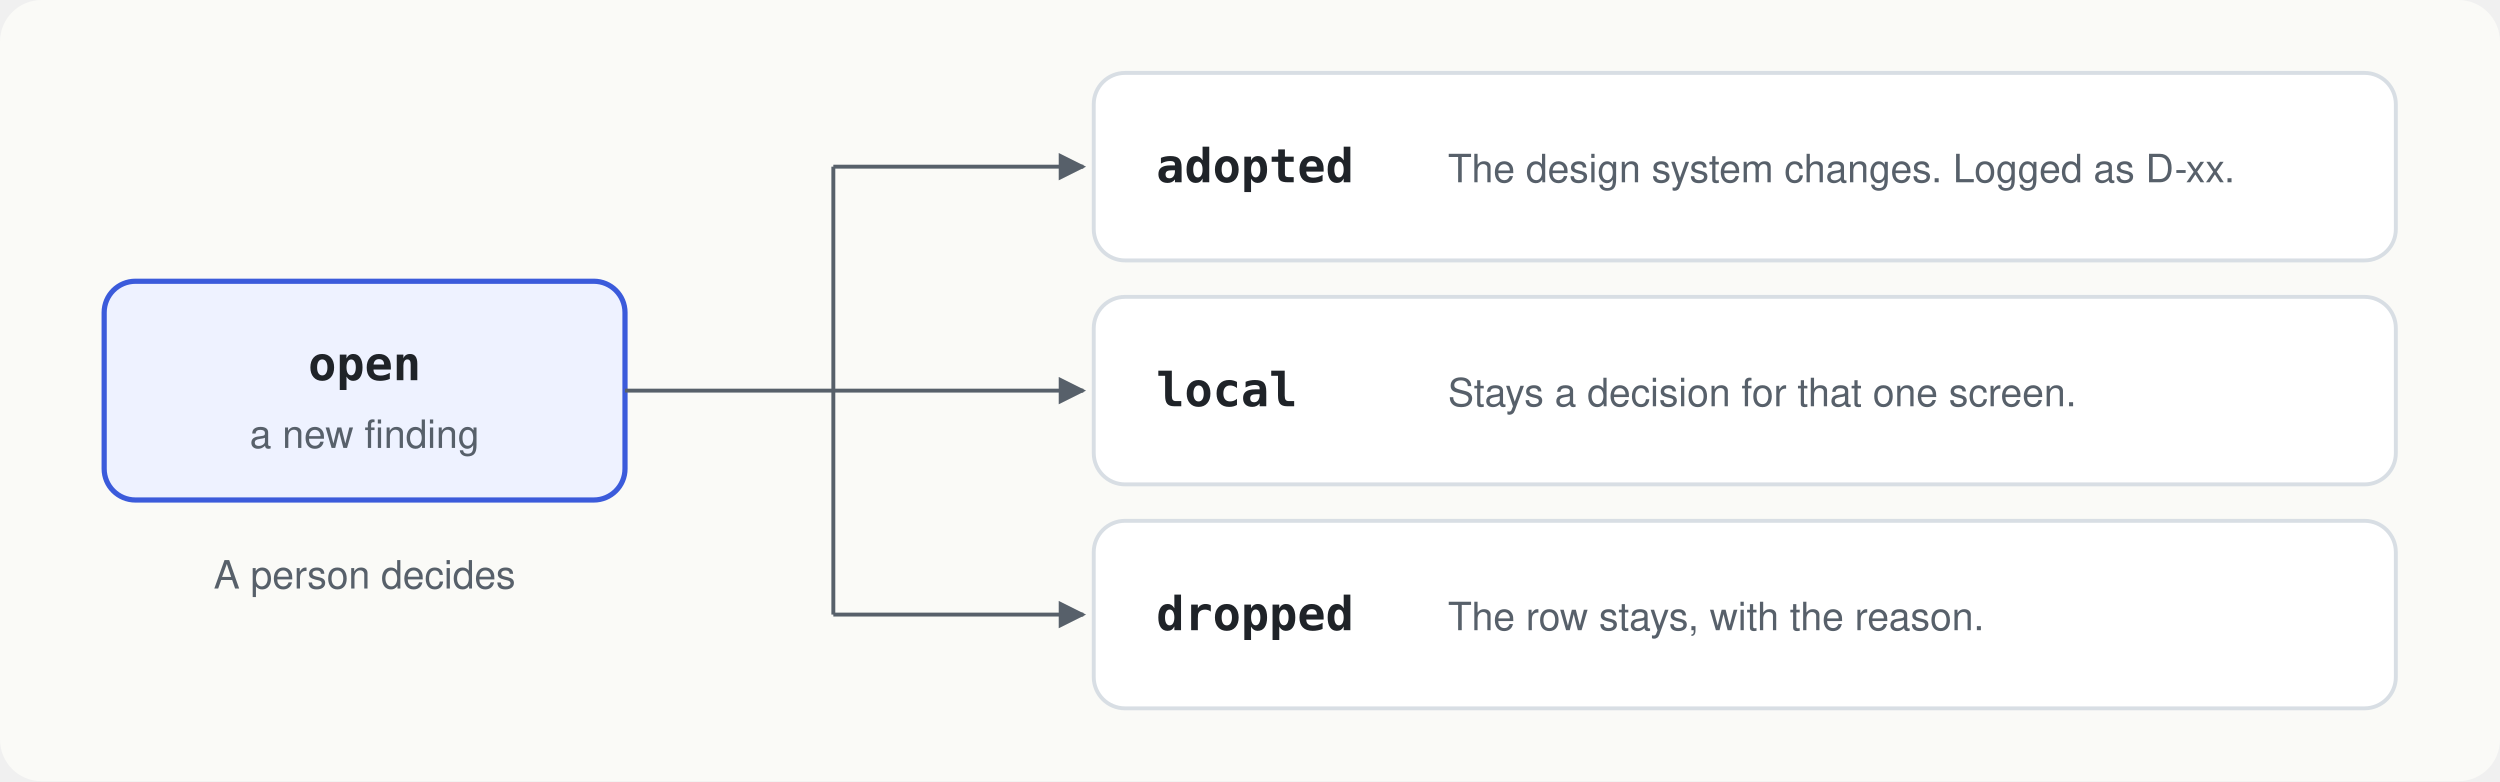
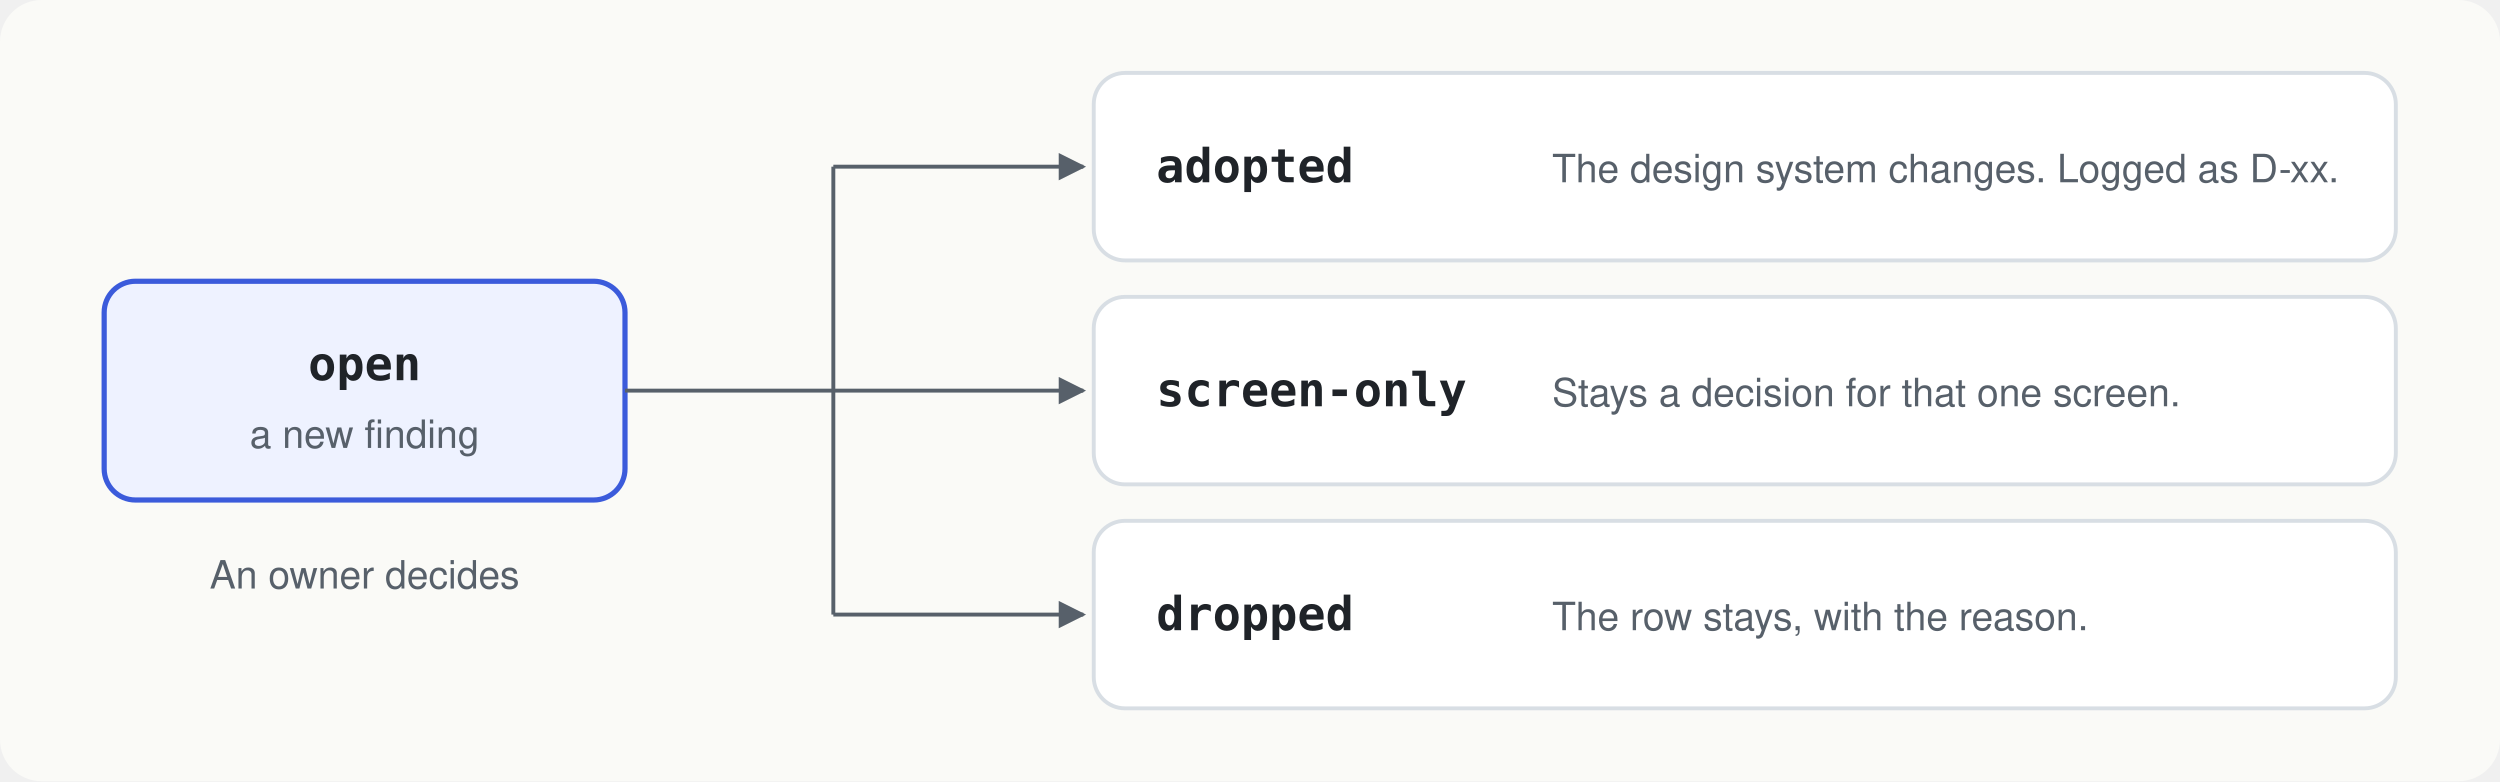
- <svg xmlns="http://www.w3.org/2000/svg" width="960" height="300" viewBox="0 0 960 300" role="img" aria-label="A feedback entry starts open; a person decides whether it is adopted, local or dropped">
+ <svg xmlns="http://www.w3.org/2000/svg" width="960" height="300" viewBox="0 0 960 300" role="img" aria-label="A feedback entry starts open; an owner decides whether it is adopted, screen-only or dropped">
  <defs>
    <marker id="arrow" viewBox="0 0 10 10" refX="9" refY="5" markerWidth="7" markerHeight="7" orient="auto-start-reverse">
      <path d="M0,0 L10,5 L0,10 z" fill="#57606A" />
    </marker>
  </defs>
  <style>
    .sans { font-family: -apple-system, BlinkMacSystemFont, "Segoe UI", Helvetica, Arial, sans-serif; }
    .mono { font-family: ui-monospace, SFMono-Regular, Menlo, Consolas, monospace; }
    .status { font-size: 18px; font-weight: 600; fill: #1F2328; }
    .text { font-size: 15px; fill: #57606A; }
    .card { fill: #FFFFFF; stroke: #D8DEE4; stroke-width: 1.5; }
    .line { fill: none; stroke: #57606A; stroke-width: 1.5; }
  </style>
  <rect x="0" y="0" width="960" height="300" rx="16" fill="#FAFAF7" />
  <rect x="40" y="108" width="200" height="84" rx="12" fill="#EEF2FF" stroke="#3B5BDB" stroke-width="2" />
  <text class="mono status" x="140" y="146" text-anchor="middle">open</text>
  <text class="sans text" x="140" y="172" text-anchor="middle">a new finding</text>
-   <text class="sans text" x="140" y="226" text-anchor="middle">A person decides</text>
+   <text class="sans text" x="140" y="226" text-anchor="middle">An owner decides</text>
  <rect class="card" x="420" y="28" width="500" height="72" rx="12" />
  <text class="mono status" x="444" y="70">adopted</text>
-   <text class="sans text" x="556" y="70">The design system changes. Logged as D-xx.</text>
+   <text class="sans text" x="596" y="70">The design system changes. Logged as D-xx.</text>
  <rect class="card" x="420" y="114" width="500" height="72" rx="12" />
-   <text class="mono status" x="444" y="156">local</text>
-   <text class="sans text" x="556" y="156">Stays a decision for that one screen.</text>
+   <text class="mono status" x="444" y="156">screen-only</text>
+   <text class="sans text" x="596" y="156">Stays a decision for that one screen.</text>
  <rect class="card" x="420" y="200" width="500" height="72" rx="12" />
  <text class="mono status" x="444" y="242">dropped</text>
-   <text class="sans text" x="556" y="242">The row stays, with the reason.</text>
+   <text class="sans text" x="596" y="242">The row stays, with the reason.</text>
  <line class="line" x1="240" y1="150" x2="320" y2="150" />
  <line class="line" x1="320" y1="64" x2="320" y2="236" />
  <line class="line" x1="320" y1="64" x2="416" y2="64" marker-end="url(#arrow)" />
  <line class="line" x1="320" y1="150" x2="416" y2="150" marker-end="url(#arrow)" />
  <line class="line" x1="320" y1="236" x2="416" y2="236" marker-end="url(#arrow)" />
</svg>
